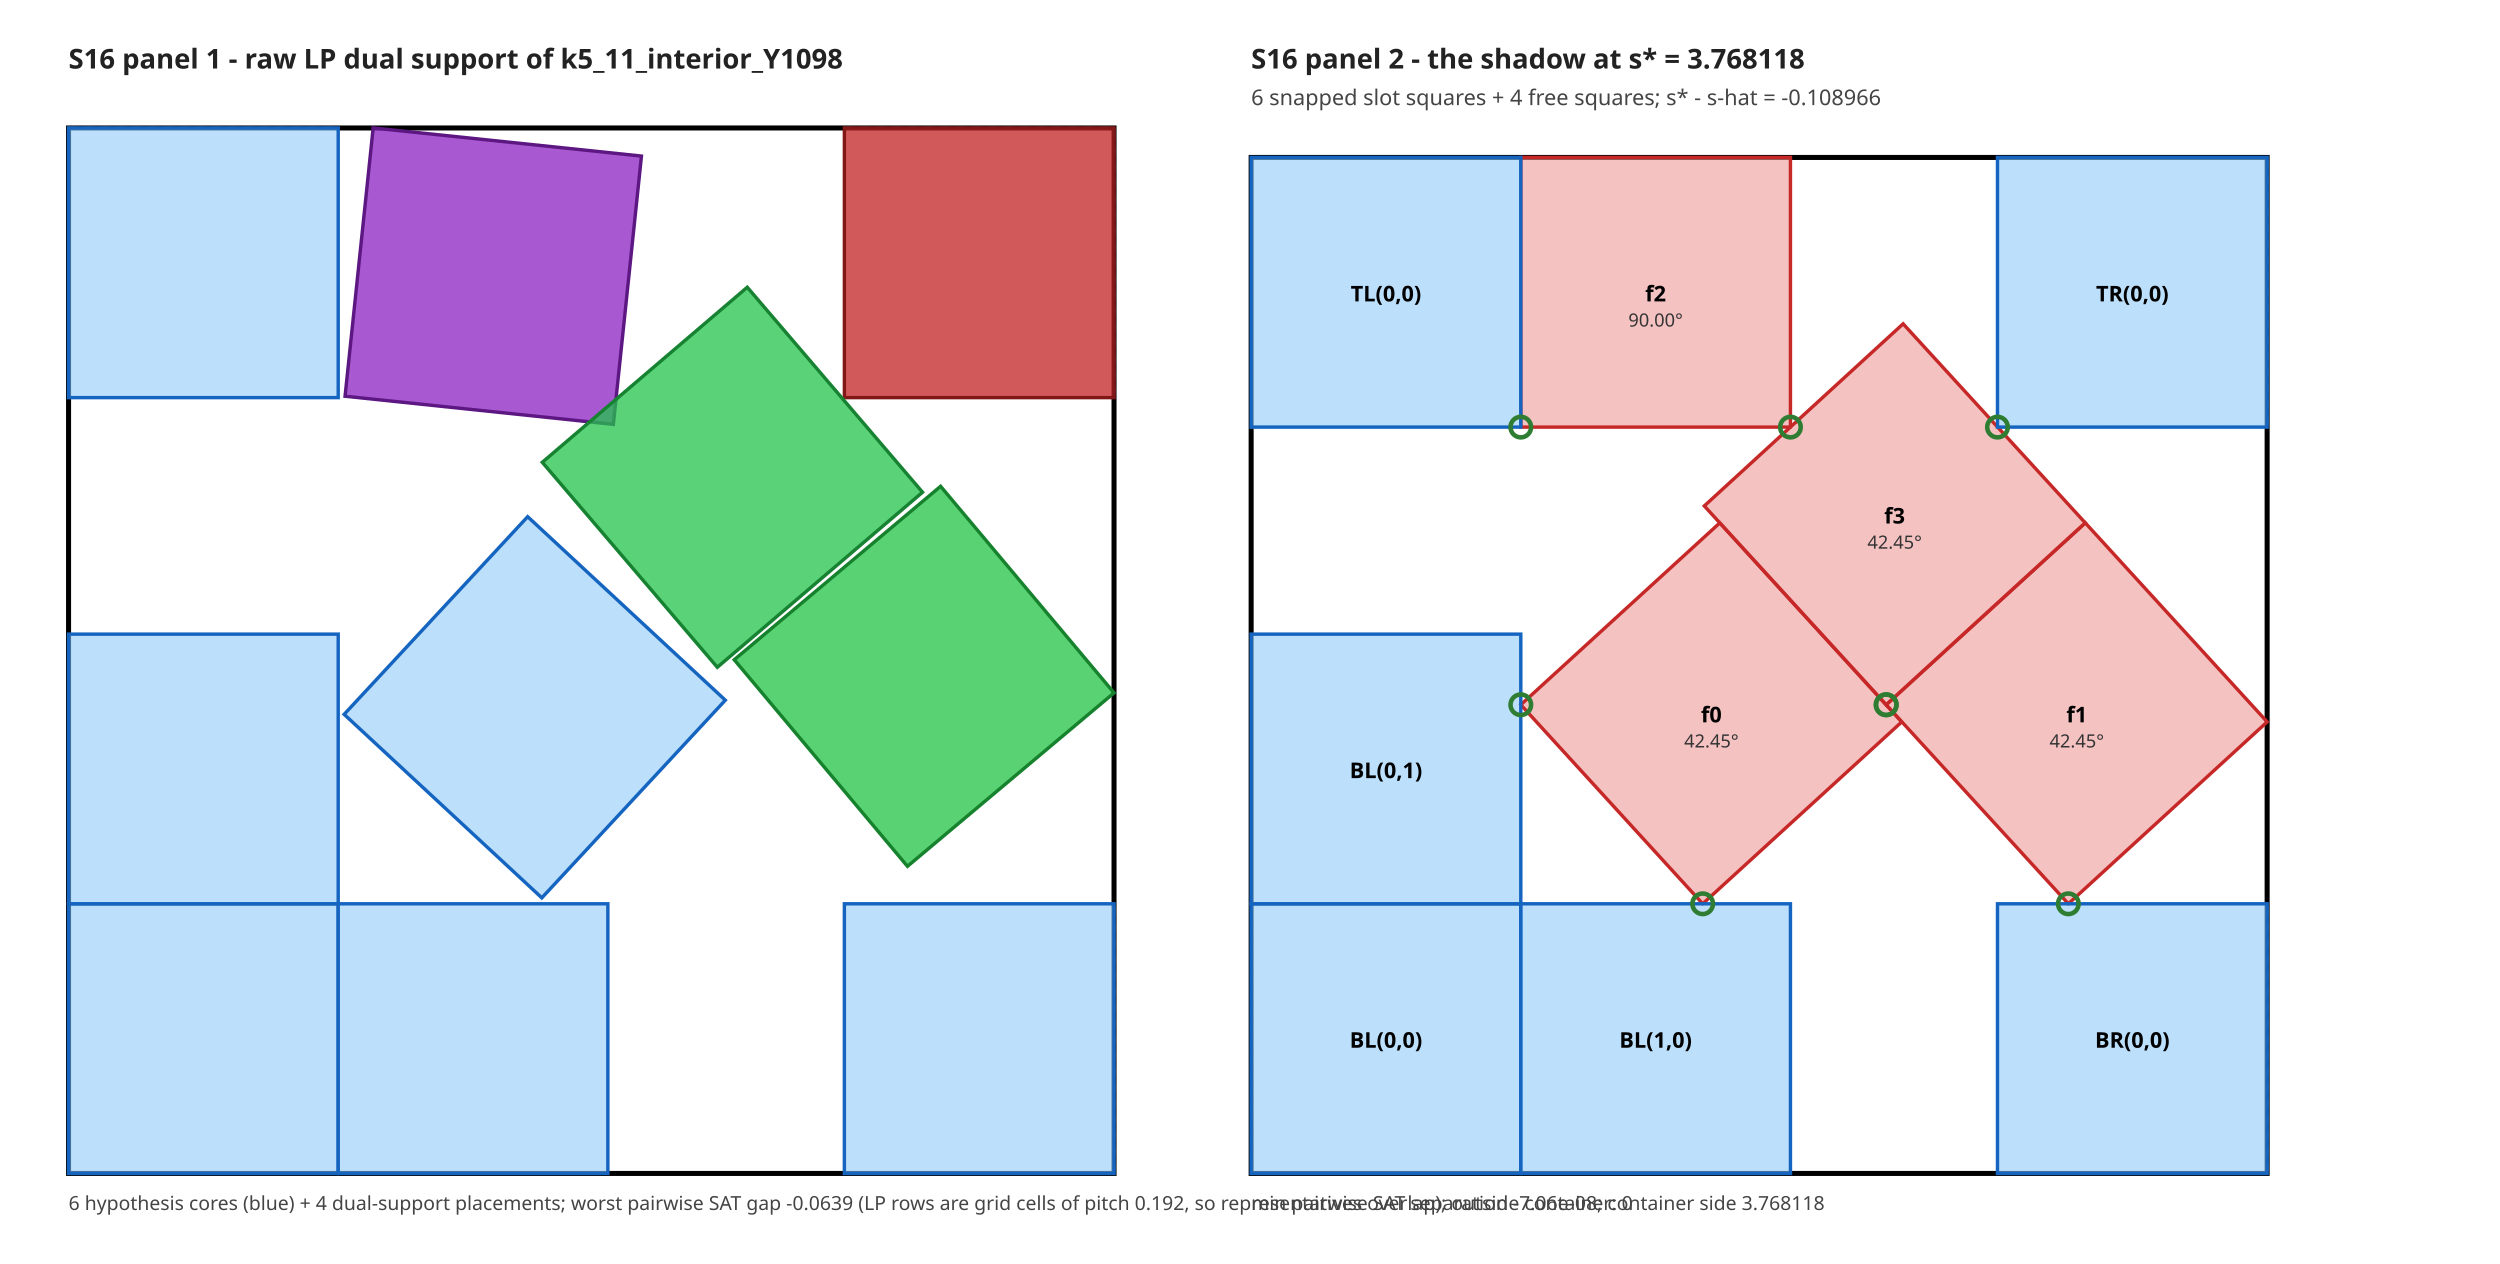
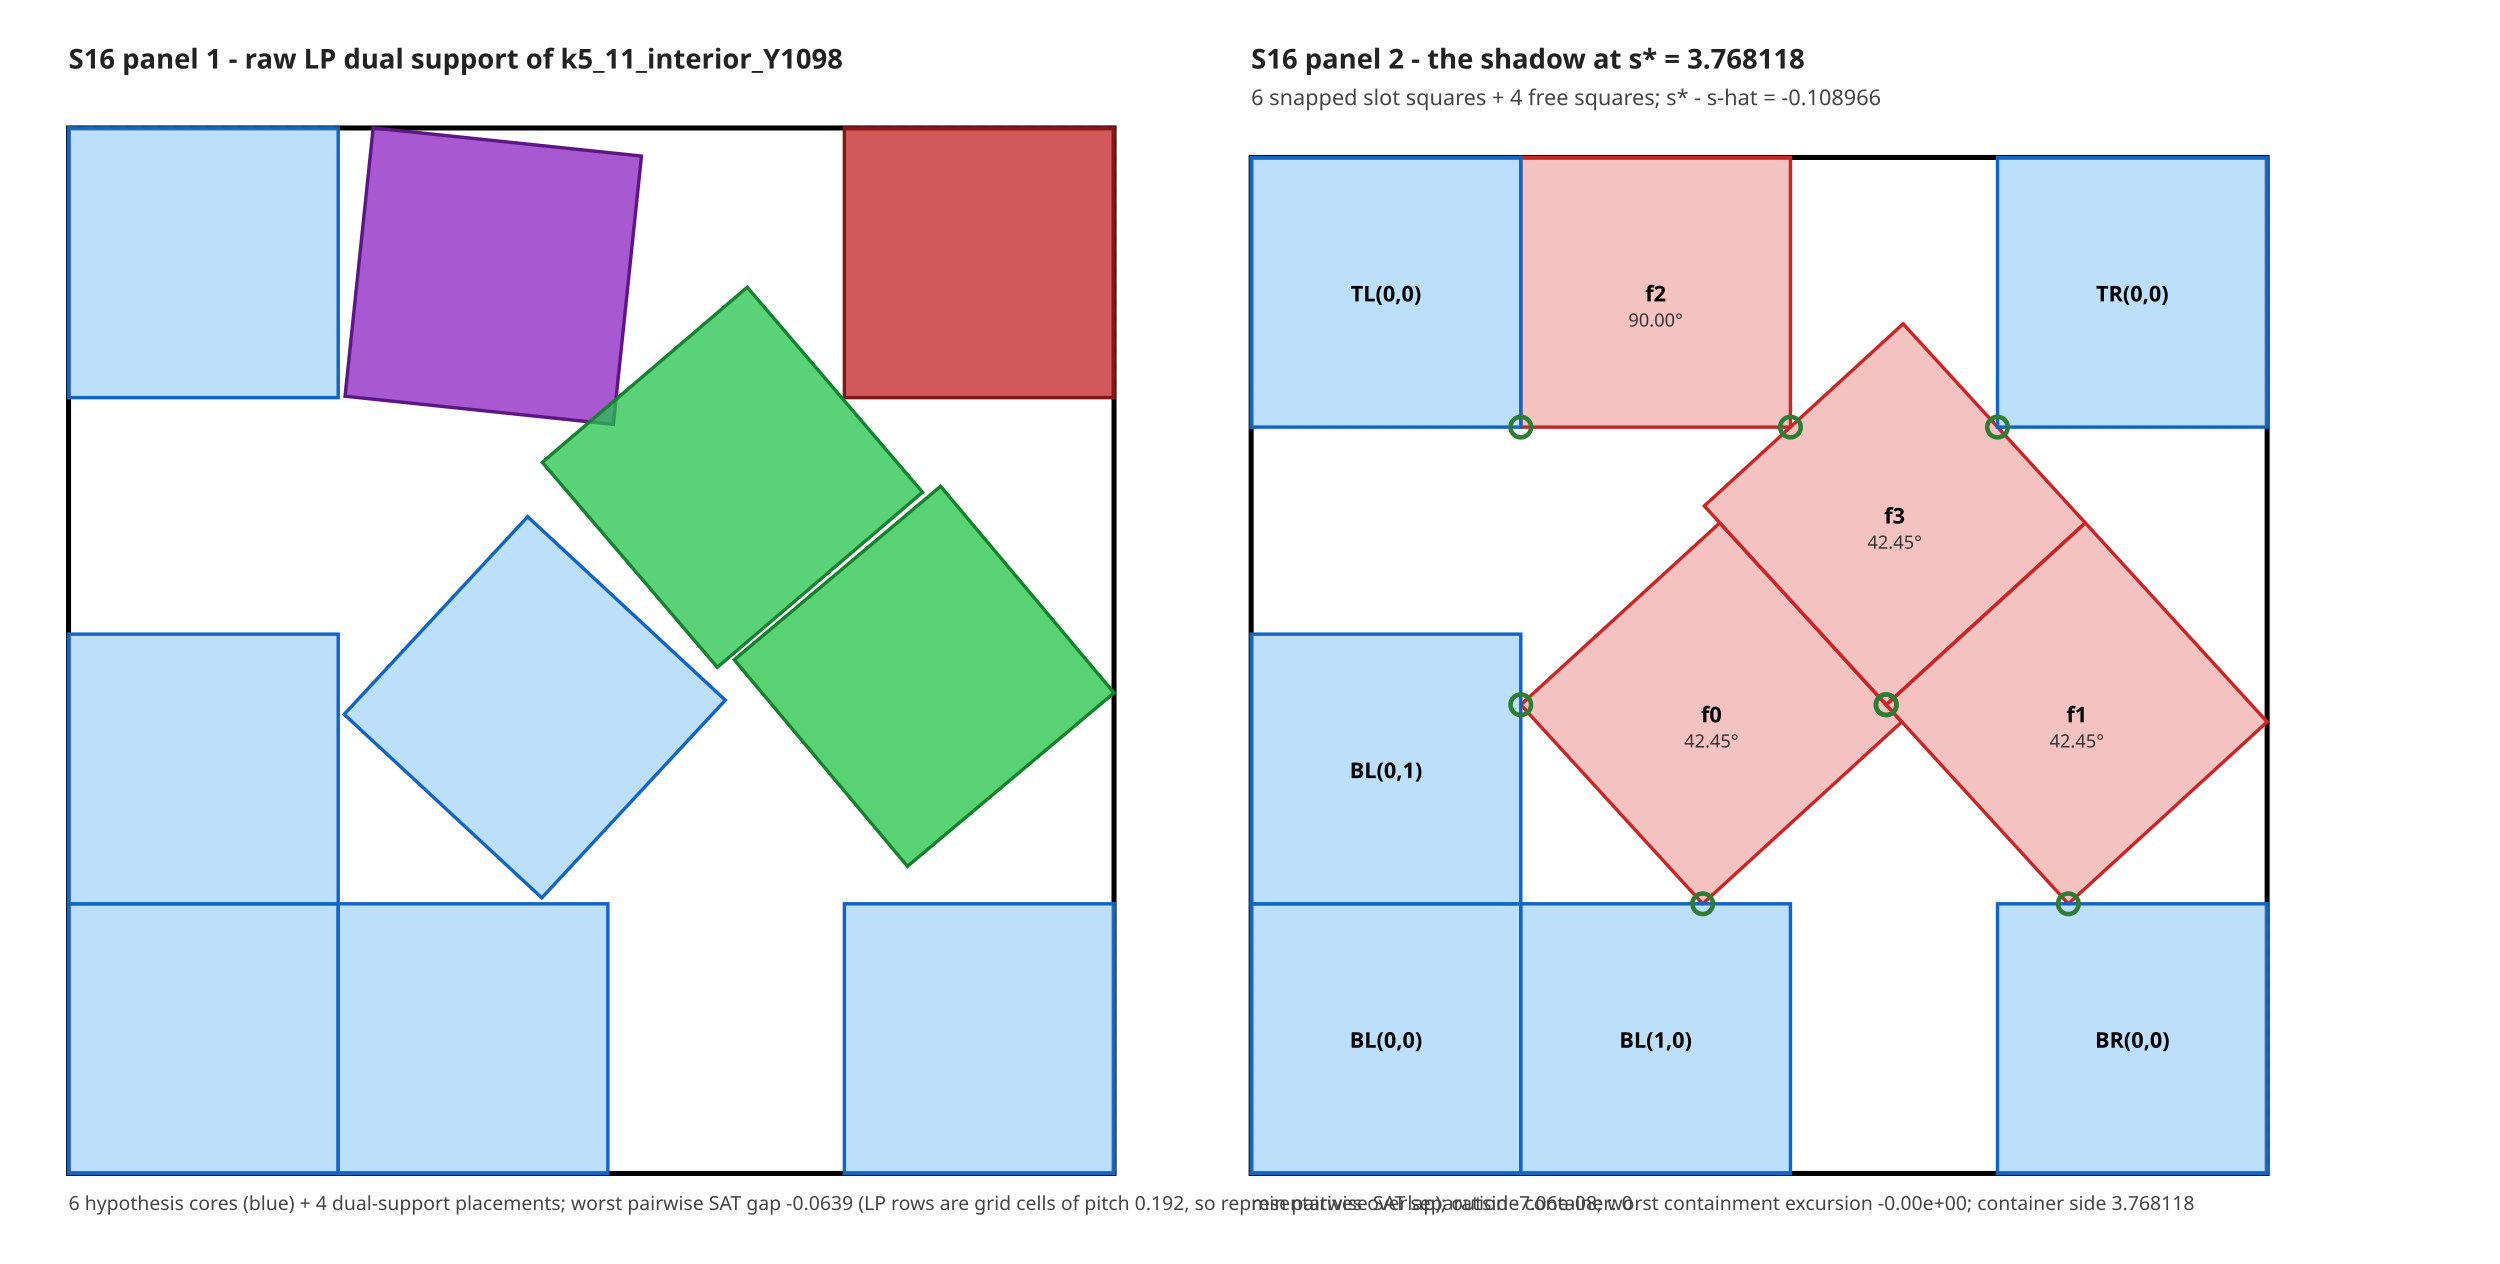
<svg xmlns="http://www.w3.org/2000/svg" width="1094" height="553" font-family="Segoe UI, sans-serif" style="background:#fff">
  <text x="30.0" y="30.0" font-size="12" fill="#222" text-anchor="start" font-weight="bold">S16 panel 1 - raw LP dual support of k5_11_interior_Y1098</text>
  <rect x="30" y="56.0" width="457.5" height="457.5" fill="none" stroke="#000" stroke-width="2.2" />
  <rect x="30.0" y="395.5" width="118" height="118" fill="none" stroke="#bbb" stroke-width="1" stroke-dasharray="4,3" />
  <rect x="369.5" y="395.5" width="118" height="118" fill="none" stroke="#bbb" stroke-width="1" stroke-dasharray="4,3" />
  <rect x="30.0" y="56.0" width="118" height="118" fill="none" stroke="#bbb" stroke-width="1" stroke-dasharray="4,3" />
  <rect x="369.5" y="56.0" width="118" height="118" fill="none" stroke="#bbb" stroke-width="1" stroke-dasharray="4,3" />
  <polygon points="30.0,513.5 148.0,513.5 148.0,395.5 30.0,395.5" fill="#90caf9" fill-opacity="0.60" stroke="#1565c0" stroke-width="1.5" />
  <polygon points="30.0,395.5 148.0,395.5 148.0,277.5 30.0,277.5" fill="#90caf9" fill-opacity="0.60" stroke="#1565c0" stroke-width="1.5" />
  <polygon points="30.0,174.0 148.0,174.0 148.0,56.0 30.0,56.0" fill="#90caf9" fill-opacity="0.60" stroke="#1565c0" stroke-width="1.5" />
  <polygon points="148.0,513.5 266.0,513.5 266.0,395.5 148.0,395.5" fill="#90caf9" fill-opacity="0.60" stroke="#1565c0" stroke-width="1.5" />
  <polygon points="369.5,513.5 487.5,513.5 487.5,395.5 369.5,395.5" fill="#90caf9" fill-opacity="0.60" stroke="#1565c0" stroke-width="1.5" />
  <polygon points="237.1,392.9 317.4,306.4 230.9,226.1 150.6,312.6" fill="#90caf9" fill-opacity="0.60" stroke="#1565c0" stroke-width="1.5" />
  <polygon points="369.5,174.0 487.5,174.0 487.5,56.0 369.5,56.0" fill="hsl(0,70%,45%)" fill-opacity="0.75" stroke="hsl(0,70%,30%)" stroke-width="1.5" />
  <polygon points="397.1,379.1 487.5,303.2 411.6,212.8 321.3,288.7" fill="hsl(133,70%,45%)" fill-opacity="0.75" stroke="hsl(133,70%,30%)" stroke-width="1.5" />
  <polygon points="268.4,185.7 280.7,68.3 163.3,56.0 151.0,173.4" fill="hsl(279,70%,45%)" fill-opacity="0.75" stroke="hsl(279,70%,30%)" stroke-width="1.5" />
  <polygon points="313.9,292.0 403.7,215.4 327.0,125.7 237.3,202.3" fill="hsl(135,70%,45%)" fill-opacity="0.75" stroke="hsl(135,70%,30%)" stroke-width="1.5" />
  <text x="30.0" y="529.5" font-size="8.5" fill="#444" text-anchor="start">6 hypothesis cores (blue) + 4 dual-support placements; worst pairwise SAT gap -0.0639 (LP rows are grid cells of pitch 0.192, so representatives overlap); outside container: 0</text>
  <text x="547.5" y="30.0" font-size="12" fill="#222" text-anchor="start" font-weight="bold">S16 panel 2 - the shadow at s* = 3.768118</text>
  <text x="547.5" y="46.0" font-size="9.5" fill="#444" text-anchor="start">6 snapped slot squares + 4 free squares; s* - s-hat = -0.108966</text>
  <rect x="547.496" y="68.9" width="444.6" height="444.6" fill="none" stroke="#000" stroke-width="2.2" />
  <rect x="547.5" y="395.5" width="118" height="118" fill="none" stroke="#bbb" stroke-width="1" stroke-dasharray="4,3" />
  <rect x="874.1" y="395.5" width="118" height="118" fill="none" stroke="#bbb" stroke-width="1" stroke-dasharray="4,3" />
  <rect x="547.5" y="68.9" width="118" height="118" fill="none" stroke="#bbb" stroke-width="1" stroke-dasharray="4,3" />
  <rect x="874.1" y="68.9" width="118" height="118" fill="none" stroke="#bbb" stroke-width="1" stroke-dasharray="4,3" />
  <polygon points="745.1,395.5 832.2,315.9 752.6,228.8 665.5,308.4" fill="#ef9a9a" fill-opacity="0.60" stroke="#c62828" stroke-width="1.5" />
  <text x="748.9" y="316.1" font-size="9.5" fill="#000" text-anchor="middle" font-weight="bold">f0</text>
  <text x="748.9" y="327.1" font-size="8" fill="#333" text-anchor="middle">42.45°</text>
  <polygon points="905.1,395.5 992.1,315.9 912.5,228.8 825.4,308.4" fill="#ef9a9a" fill-opacity="0.60" stroke="#c62828" stroke-width="1.5" />
  <text x="908.8" y="316.1" font-size="9.5" fill="#000" text-anchor="middle" font-weight="bold">f1</text>
  <text x="908.8" y="327.1" font-size="8" fill="#333" text-anchor="middle">42.45°</text>
  <polygon points="783.5,186.9 783.5,68.9 665.5,68.9 665.5,186.9" fill="#ef9a9a" fill-opacity="0.60" stroke="#c62828" stroke-width="1.5" />
  <text x="724.5" y="131.9" font-size="9.5" fill="#000" text-anchor="middle" font-weight="bold">f2</text>
  <text x="724.5" y="142.9" font-size="8" fill="#333" text-anchor="middle">90.00°</text>
  <polygon points="825.4,308.4 912.5,228.8 832.8,141.7 745.8,221.4" fill="#ef9a9a" fill-opacity="0.60" stroke="#c62828" stroke-width="1.5" />
  <text x="829.1" y="229.1" font-size="9.5" fill="#000" text-anchor="middle" font-weight="bold">f3</text>
  <text x="829.1" y="240.1" font-size="8" fill="#333" text-anchor="middle">42.45°</text>
  <polygon points="547.5,513.5 665.5,513.5 665.5,395.5 547.5,395.5" fill="#90caf9" fill-opacity="0.60" stroke="#1565c0" stroke-width="1.5" />
  <text x="606.5" y="458.5" font-size="9.5" fill="#000" text-anchor="middle" font-weight="bold">BL(0,0)</text>
  <polygon points="547.5,395.5 665.5,395.5 665.5,277.5 547.5,277.5" fill="#90caf9" fill-opacity="0.60" stroke="#1565c0" stroke-width="1.5" />
  <text x="606.5" y="340.5" font-size="9.5" fill="#000" text-anchor="middle" font-weight="bold">BL(0,1)</text>
  <polygon points="665.5,513.5 783.5,513.5 783.5,395.5 665.5,395.5" fill="#90caf9" fill-opacity="0.60" stroke="#1565c0" stroke-width="1.5" />
  <text x="724.5" y="458.5" font-size="9.5" fill="#000" text-anchor="middle" font-weight="bold">BL(1,0)</text>
  <polygon points="874.1,513.5 992.1,513.5 992.1,395.5 874.1,395.5" fill="#90caf9" fill-opacity="0.60" stroke="#1565c0" stroke-width="1.5" />
  <text x="933.1" y="458.5" font-size="9.5" fill="#000" text-anchor="middle" font-weight="bold">BR(0,0)</text>
  <polygon points="547.5,186.9 665.5,186.9 665.5,68.9 547.5,68.9" fill="#90caf9" fill-opacity="0.60" stroke="#1565c0" stroke-width="1.5" />
  <text x="606.5" y="131.9" font-size="9.5" fill="#000" text-anchor="middle" font-weight="bold">TL(0,0)</text>
  <polygon points="874.1,186.9 992.1,186.9 992.1,68.9 874.1,68.9" fill="#90caf9" fill-opacity="0.60" stroke="#1565c0" stroke-width="1.5" />
  <text x="933.1" y="131.9" font-size="9.5" fill="#000" text-anchor="middle" font-weight="bold">TR(0,0)</text>
  <circle cx="825.4" cy="308.4" r="4.5" fill="none" stroke="#2e7d32" stroke-width="2" />
  <circle cx="665.5" cy="308.4" r="4.5" fill="none" stroke="#2e7d32" stroke-width="2" />
  <circle cx="745.1" cy="395.5" r="4.5" fill="none" stroke="#2e7d32" stroke-width="2" />
  <circle cx="825.4" cy="308.4" r="4.5" fill="none" stroke="#2e7d32" stroke-width="2" />
  <circle cx="905.1" cy="395.5" r="4.5" fill="none" stroke="#2e7d32" stroke-width="2" />
  <circle cx="783.5" cy="186.9" r="4.5" fill="none" stroke="#2e7d32" stroke-width="2" />
  <circle cx="665.5" cy="186.9" r="4.5" fill="none" stroke="#2e7d32" stroke-width="2" />
  <circle cx="874.1" cy="186.9" r="4.5" fill="none" stroke="#2e7d32" stroke-width="2" />
-   <text x="547.5" y="529.5" font-size="8.5" fill="#444" text-anchor="start">min pairwise SAT separation -7.06e-08; container side 3.768118</text>
+   <text x="547.5" y="529.5" font-size="8.5" fill="#444" text-anchor="start">min pairwise SAT separation -7.06e-08; worst containment excursion -0.00e+00; container side 3.768118</text>
</svg>
